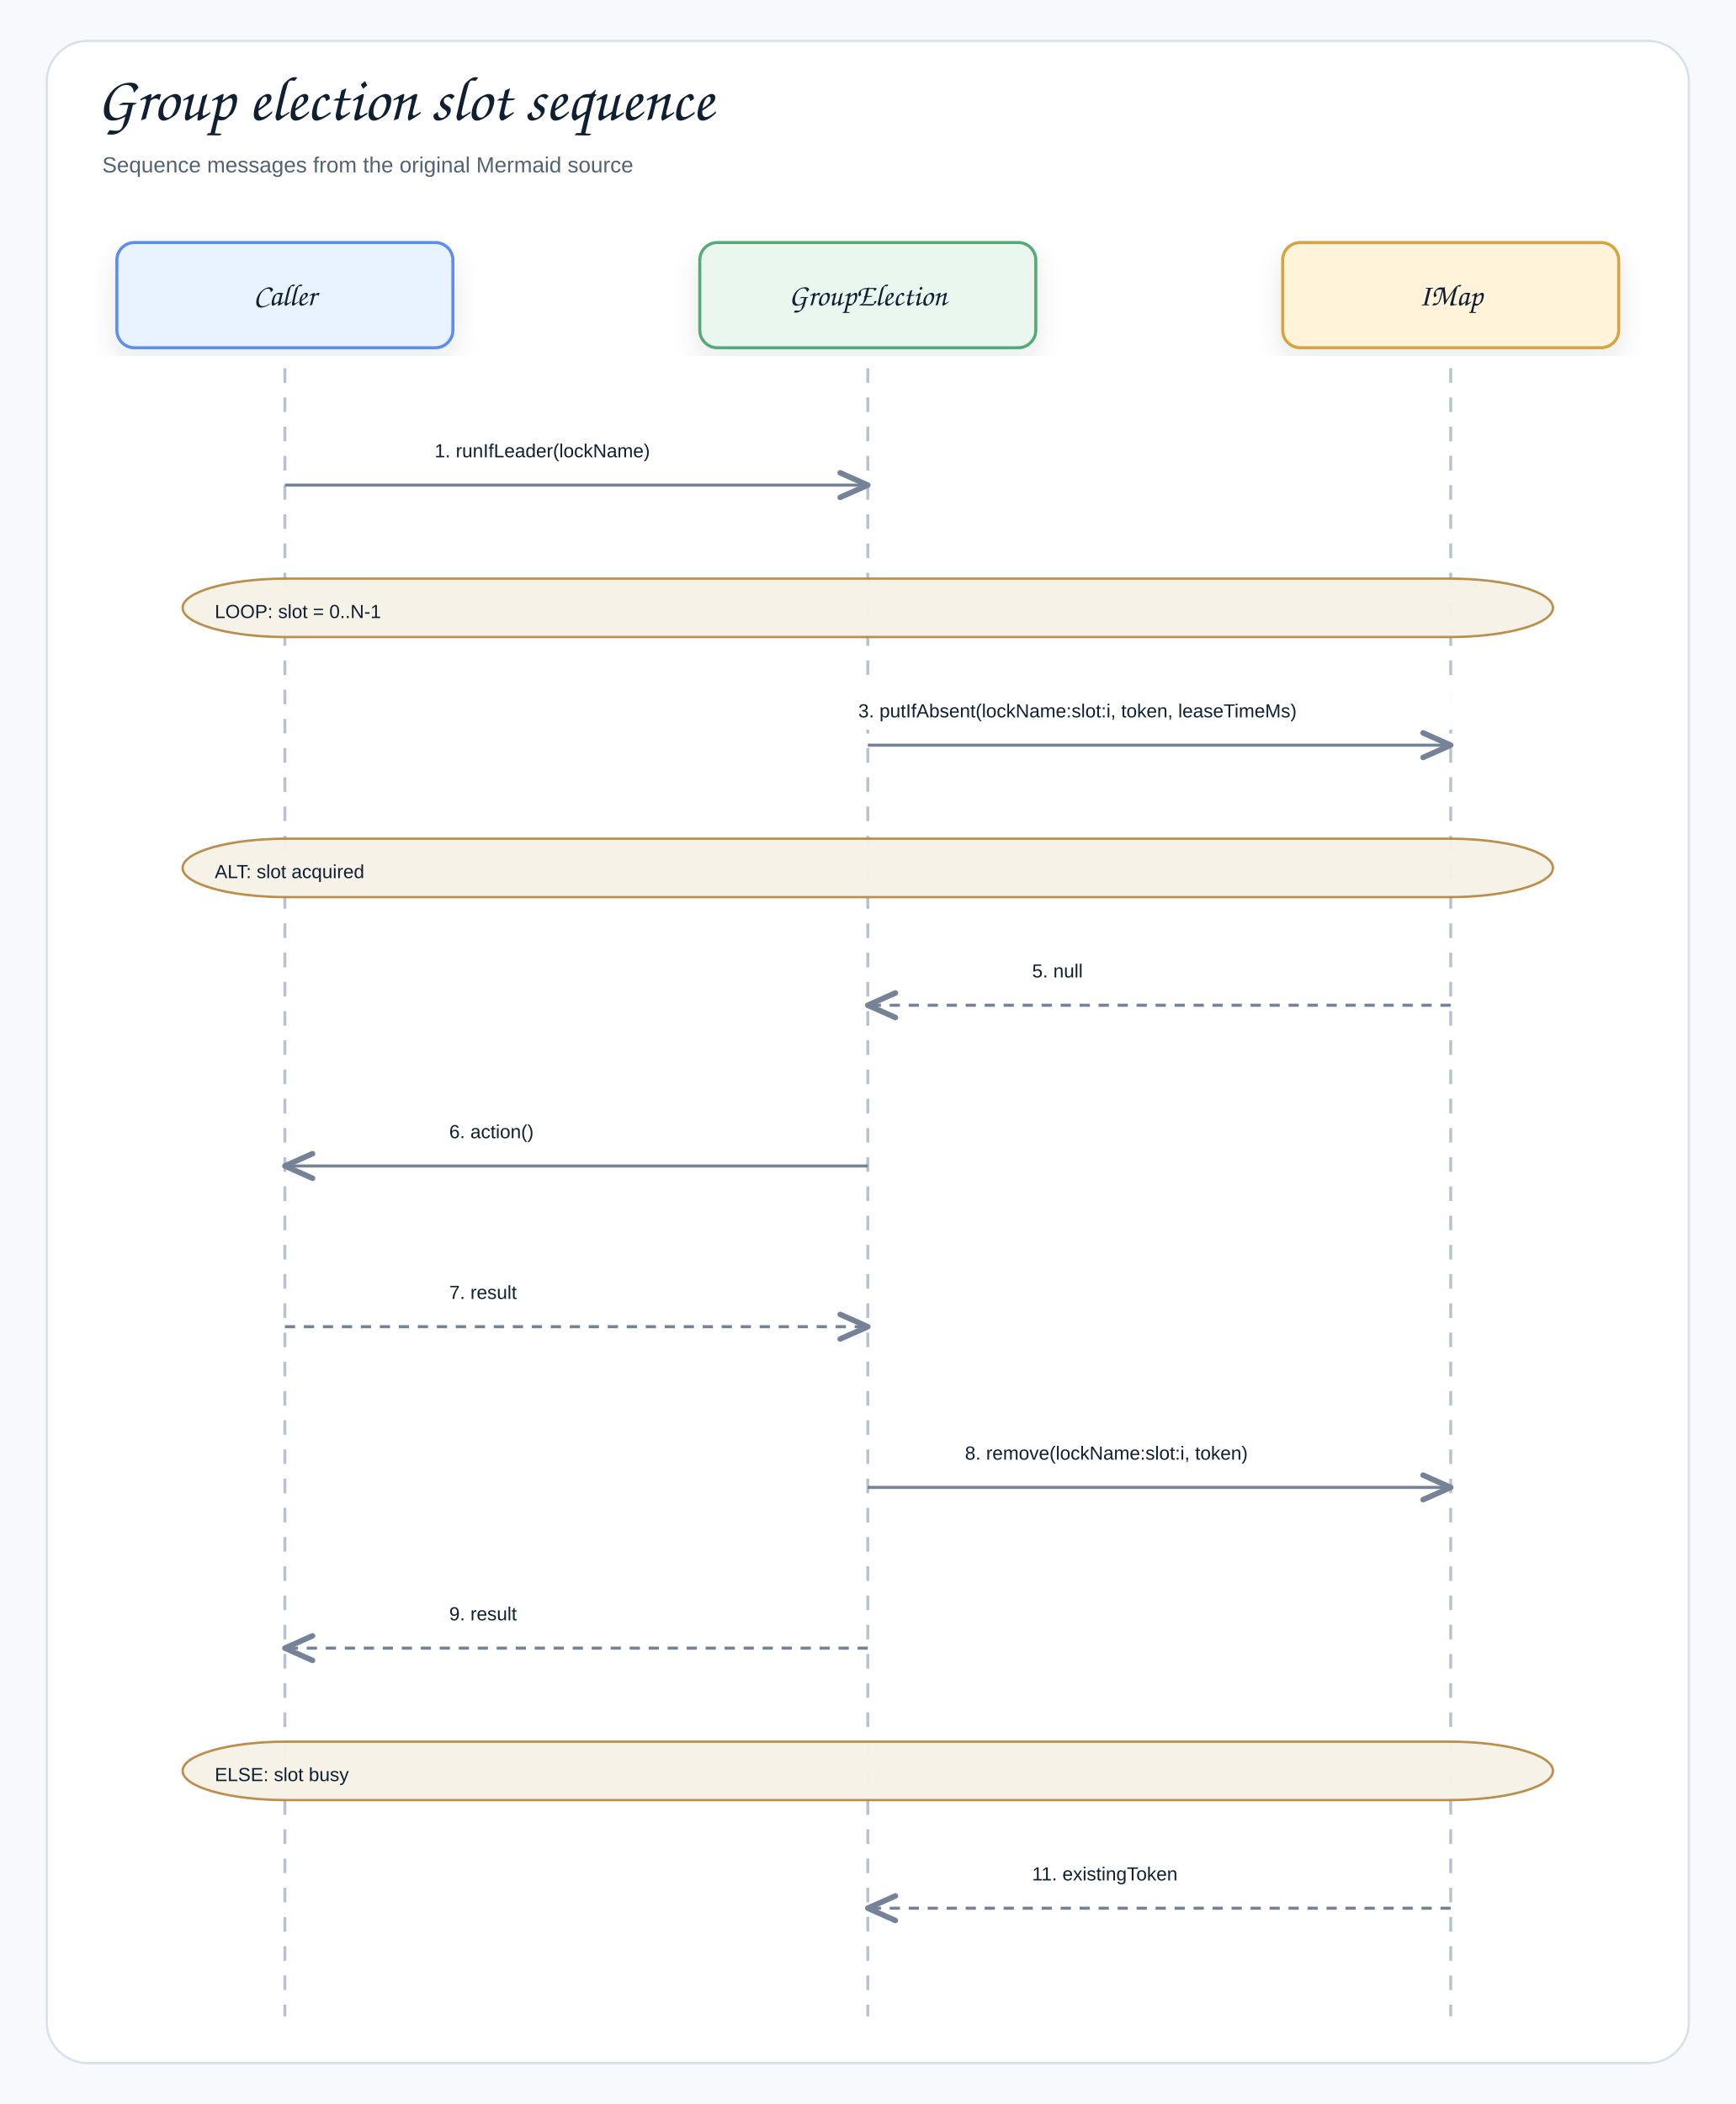
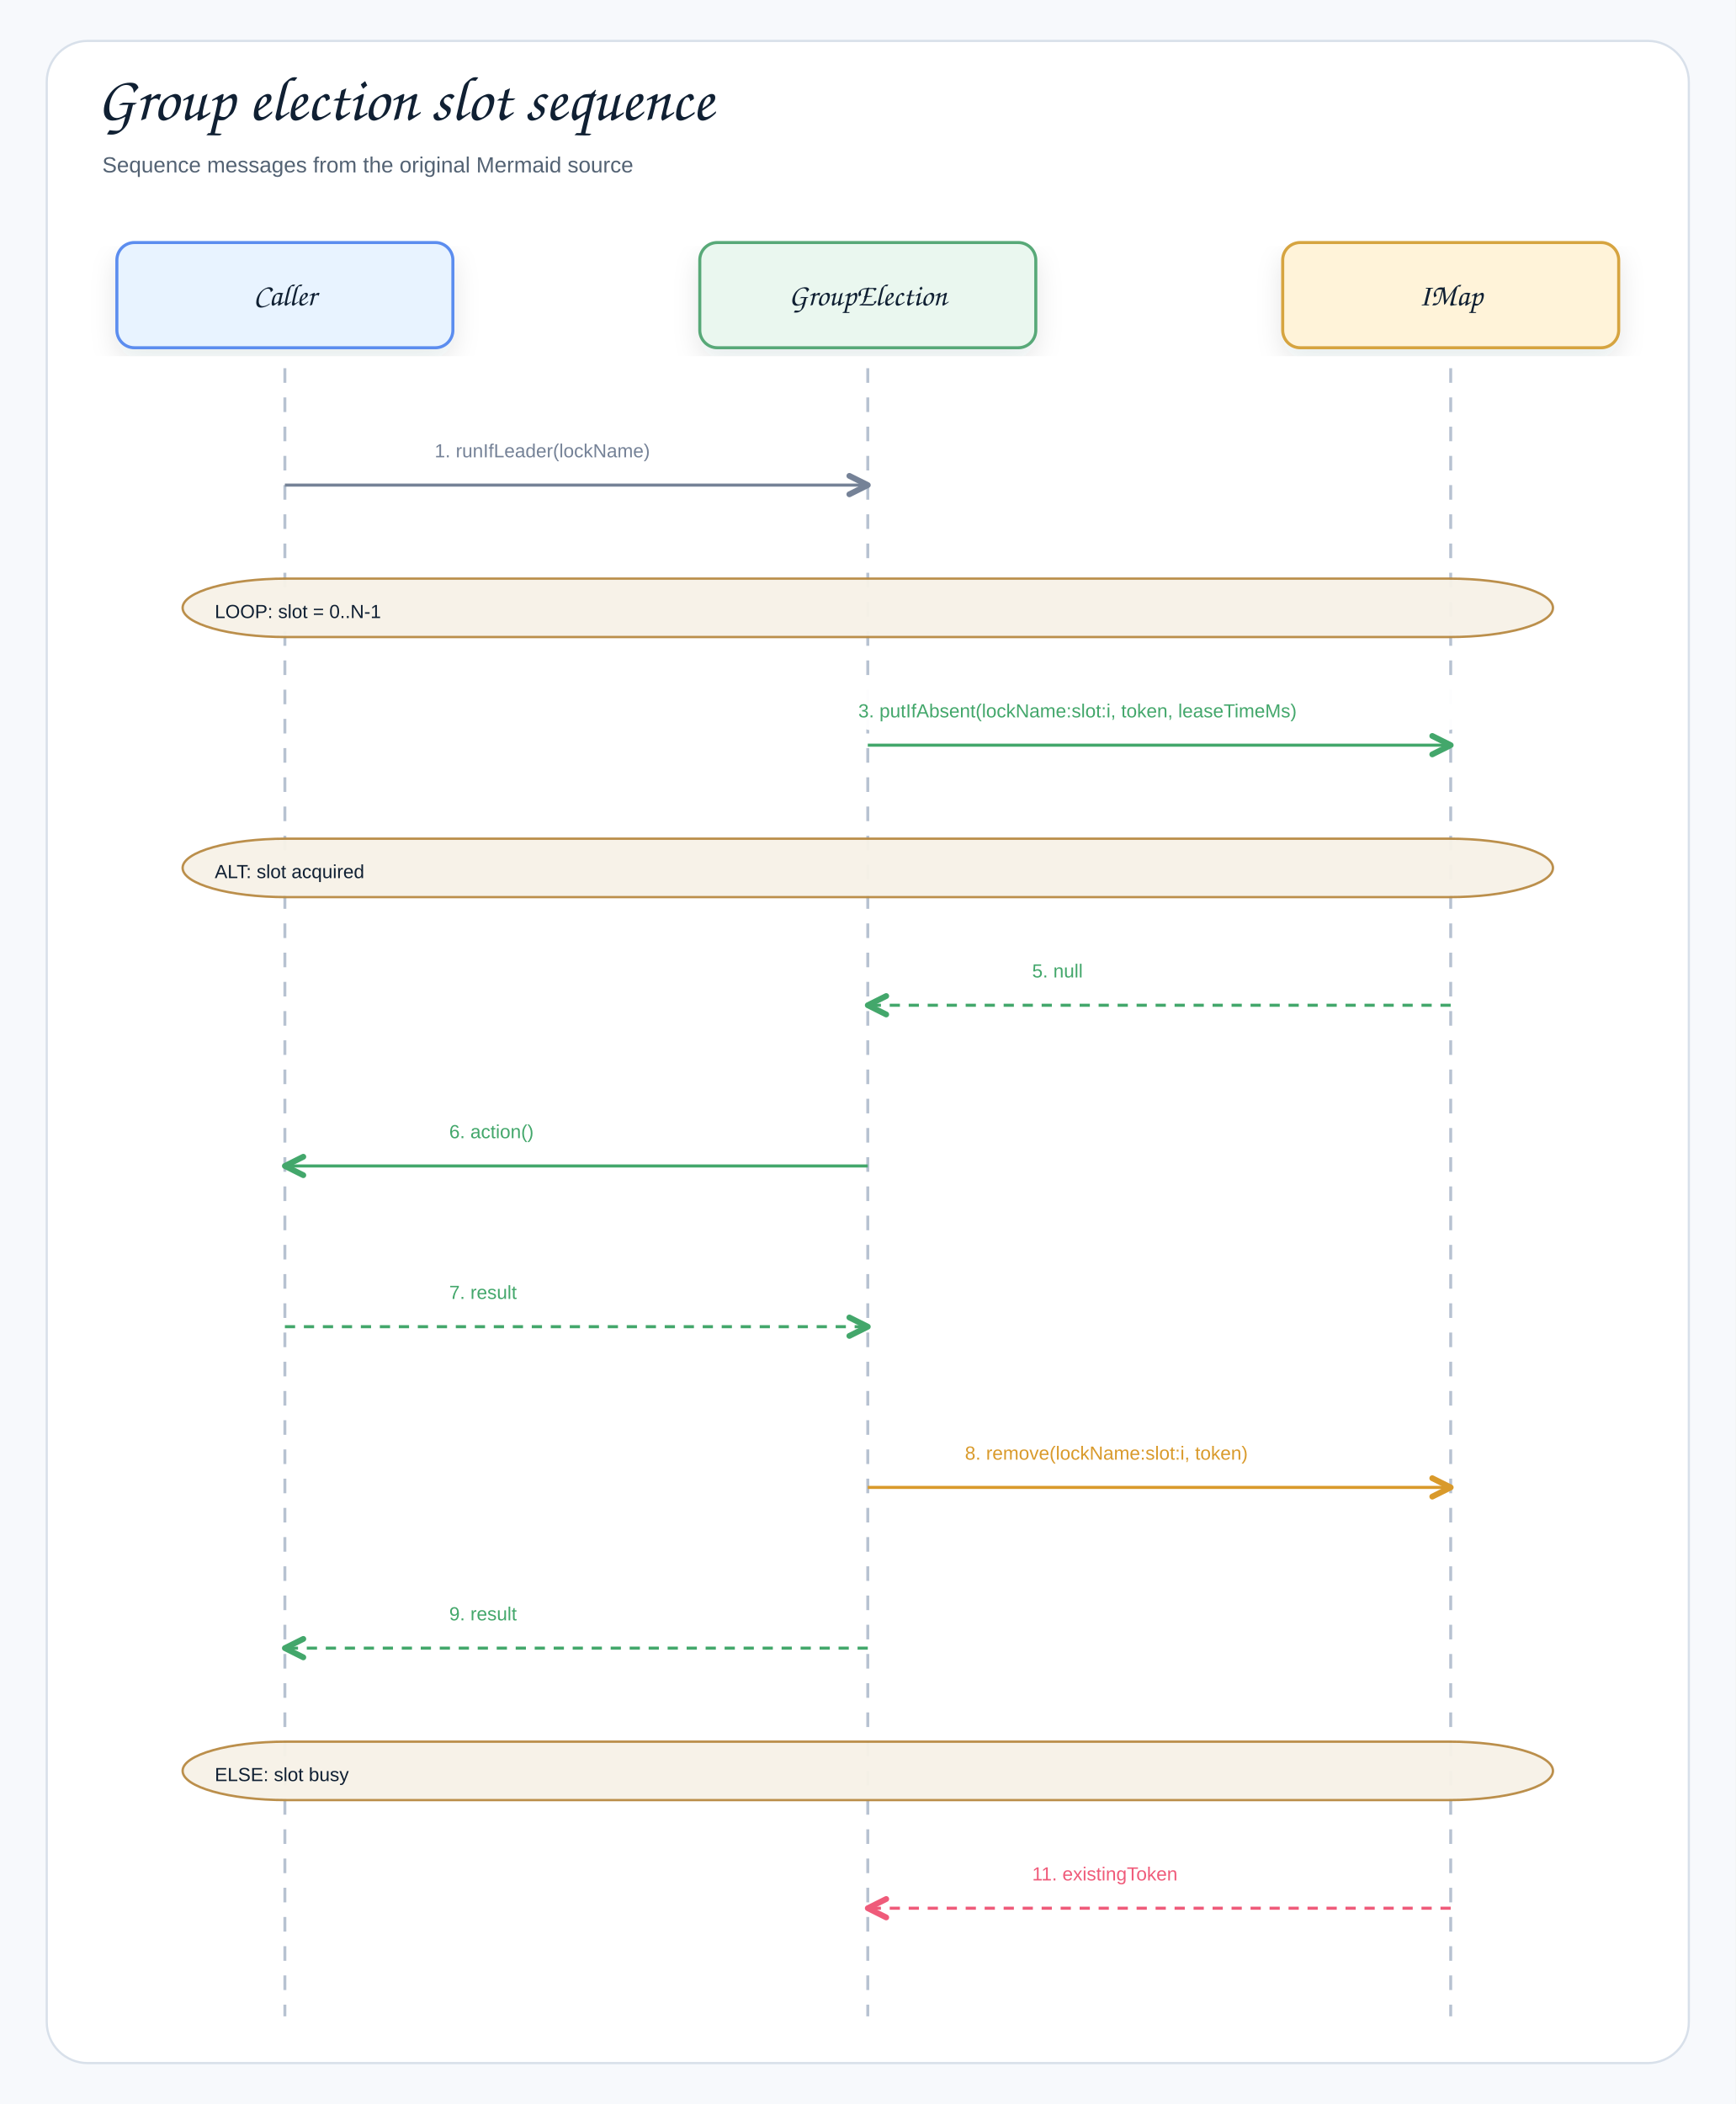
<svg xmlns="http://www.w3.org/2000/svg" width="1188" height="1440" viewBox="0 0 1188 1440" role="img" aria-label="Group election slot sequence (maxLeaders = N)">
  <defs>
    <filter id="shadow" x="-8%" y="-8%" width="116%" height="116%">
      <feDropShadow dx="0" dy="8" stdDeviation="9" flood-color="#1f2937" flood-opacity="0.10" />
    </filter>
    <marker id="openArrow" markerWidth="12" markerHeight="10" refX="10" refY="5" orient="auto" markerUnits="strokeWidth">
      <path d="M 1 1 L 10 5 L 1 9" fill="none" stroke="#758297" stroke-width="1.8" stroke-linecap="round" stroke-linejoin="round" />
    </marker>
    <marker id="inherit" markerWidth="14" markerHeight="12" refX="12" refY="6" orient="auto" markerUnits="strokeWidth">
      <path d="M 0 1 L 12 6 L 0 11 Z" fill="#ffffff" stroke="#758297" stroke-width="1.8" />
    </marker>
    <style>
    .canvas{fill:#f7f9fc}.frame{fill:#fff;stroke:#d8e0ea;stroke-width:1.5}
    .title{font-family:"Architects Daughter","Comic Mono","Comic Sans MS","Comic Sans",cursive;font-size:43px;font-weight:400;fill:#102033}
    .subtitle{font-family:"Comic Mono","Comic Sans MS","Comic Sans","Comic Neue",Arial,sans-serif;font-size:15px;font-weight:400;fill:#536273}
    .label{font-family:"Architects Daughter","Comic Mono","Comic Sans MS","Comic Sans",cursive;font-size:25px;font-weight:400;fill:#102033}
    .smallLabel{font-family:"Architects Daughter","Comic Mono","Comic Sans MS","Comic Sans",cursive;font-size:21px;font-weight:400;fill:#102033}
    .mono{font-family:"Comic Mono","Comic Sans MS","Comic Sans","Comic Neue",Arial,sans-serif;font-size:12px;font-weight:400;fill:#102033}
    .small{font-family:"Comic Mono","Comic Sans MS","Comic Sans","Comic Neue",Arial,sans-serif;font-size:12px;font-weight:400;fill:#536273}
    .strong{font-family:"Comic Mono","Comic Sans MS","Comic Sans","Comic Neue",Arial,sans-serif;font-size:13px;font-weight:400;fill:#102033}
    .card{stroke-width:2.1;filter:url(#shadow)}.compartment{stroke-width:1.5;fill:none}
    .line{stroke:#758297;stroke-width:2.1;fill:none;marker-end:url(#openArrow)}
    .plainLine{stroke:#758297;stroke-width:2.1;fill:none}
    .dashed{stroke:#758297;stroke-width:2.1;stroke-dasharray:7 6;fill:none;marker-end:url(#openArrow)}
    .inheritLine{stroke:#758297;stroke-width:2.2;fill:none;marker-end:url(#inherit)}
    .implLine{stroke:#758297;stroke-width:2.2;stroke-dasharray:8 7;fill:none;marker-end:url(#inherit)}
  </style>
+     <marker id="semanticArrow-neutral" markerWidth="8" markerHeight="8" refX="7" refY="4" orient="auto" markerUnits="strokeWidth">
+       <path d="M 1 1 L 7 4 L 1 7" fill="none" stroke="#758297" stroke-width="1.9" stroke-linecap="round" stroke-linejoin="round" />
+     </marker>
+     <marker id="semanticArrow-leader" markerWidth="8" markerHeight="8" refX="7" refY="4" orient="auto" markerUnits="strokeWidth">
+       <path d="M 1 1 L 7 4 L 1 7" fill="none" stroke="#43A76B" stroke-width="1.9" stroke-linecap="round" stroke-linejoin="round" />
+     </marker>
+     <marker id="semanticArrow-skipped" markerWidth="8" markerHeight="8" refX="7" refY="4" orient="auto" markerUnits="strokeWidth">
+       <path d="M 1 1 L 7 4 L 1 7" fill="none" stroke="#EF5B7A" stroke-width="1.9" stroke-linecap="round" stroke-linejoin="round" />
+     </marker>
+     <marker id="semanticArrow-contention" markerWidth="8" markerHeight="8" refX="7" refY="4" orient="auto" markerUnits="strokeWidth">
+       <path d="M 1 1 L 7 4 L 1 7" fill="none" stroke="#D99A2B" stroke-width="1.9" stroke-linecap="round" stroke-linejoin="round" />
+     </marker>
+     <marker id="semanticArrow-reacquire" markerWidth="8" markerHeight="8" refX="7" refY="4" orient="auto" markerUnits="strokeWidth">
+       <path d="M 1 1 L 7 4 L 1 7" fill="none" stroke="#8B6EEB" stroke-width="1.9" stroke-linecap="round" stroke-linejoin="round" />
+     </marker>
  </defs>
  <rect class="canvas" width="1188" height="1440" />
  <rect class="frame" x="32" y="28" width="1124" height="1384" rx="28" />
  <text class="title" x="66" y="82">Group election slot sequence</text>
  <text class="subtitle" x="70" y="118">Sequence messages from the original Mermaid source</text>
  <rect class="card" x="80" y="166" width="230" height="72" rx="12" fill="#E8F3FF" stroke="#5B8DEF" />
  <text class="smallLabel" x="195" y="209" text-anchor="middle">Caller</text>
  <line class="lifeline" x1="195" y1="252" x2="195" y2="1380" stroke="#b7c2d1" stroke-width="2" stroke-dasharray="10 10" />
  <rect class="card" x="479" y="166" width="230" height="72" rx="12" fill="#EAF7EF" stroke="#58A978" />
  <text class="smallLabel" x="594" y="209" text-anchor="middle">GroupElection</text>
  <line class="lifeline" x1="594" y1="252" x2="594" y2="1380" stroke="#b7c2d1" stroke-width="2" stroke-dasharray="10 10" />
  <rect class="card" x="878" y="166" width="230" height="72" rx="12" fill="#FFF3D9" stroke="#D6A441" />
  <text class="smallLabel" x="993" y="209" text-anchor="middle">IMap</text>
  <line class="lifeline" x1="993" y1="252" x2="993" y2="1380" stroke="#b7c2d1" stroke-width="2" stroke-dasharray="10 10" />
  <rect x="279.5" y="286" width="230" height="40" rx="67" fill="#ffffff" opacity="0.97" />
-   <text class="strong" x="297.5" y="313" text-anchor="start">1. runIfLeader(lockName)</text>
-   <path class="line" d="M195 332 L594 332" />
+   <text class="strong" x="297.5" y="313" text-anchor="start" style="fill:#758297">1. runIfLeader(lockName)</text>
+   <path class="line" d="M195 332 L594 332" data-route-tone="neutral" style="stroke:#758297;marker-end:url(#semanticArrow-neutral)" />
  <rect x="125" y="396" width="938" height="40" rx="71" fill="#F7F1E7" stroke="#B88A44" stroke-width="1.6" opacity="0.96" />
  <text class="strong" x="147" y="423" text-anchor="start">LOOP: slot = 0..N-1</text>
  <rect x="569.5" y="464" width="448" height="40" rx="67" fill="#ffffff" opacity="0.97" />
-   <text class="strong" x="587.5" y="491" text-anchor="start">3. putIfAbsent(lockName:slot:i, token, leaseTimeMs)</text>
-   <path class="line" d="M594 510 L993 510" />
+   <text class="strong" x="587.5" y="491" text-anchor="start" style="fill:#43A76B">3. putIfAbsent(lockName:slot:i, token, leaseTimeMs)</text>
+   <path class="line" d="M594 510 L993 510" data-route-tone="leader" style="stroke:#43A76B;marker-end:url(#semanticArrow-leader)" />
  <rect x="125" y="574" width="938" height="40" rx="71" fill="#F7F1E7" stroke="#B88A44" stroke-width="1.6" opacity="0.96" />
  <text class="strong" x="147" y="601" text-anchor="start">ALT: slot acquired</text>
  <rect x="688.5" y="642" width="210" height="40" rx="67" fill="#ffffff" opacity="0.97" />
-   <text class="strong" x="706.5" y="669" text-anchor="start">5. null</text>
-   <path class="dashed" d="M993 688 L594 688" />
+   <text class="strong" x="706.5" y="669" text-anchor="start" style="fill:#43A76B">5. null</text>
+   <path class="dashed" d="M993 688 L594 688" data-route-tone="leader" style="stroke:#43A76B;marker-end:url(#semanticArrow-leader)" />
  <rect x="289.5" y="752" width="210" height="40" rx="67" fill="#ffffff" opacity="0.97" />
-   <text class="strong" x="307.5" y="779" text-anchor="start">6. action()</text>
-   <path class="line" d="M594 798 L195 798" />
+   <text class="strong" x="307.5" y="779" text-anchor="start" style="fill:#43A76B">6. action()</text>
+   <path class="line" d="M594 798 L195 798" data-route-tone="leader" style="stroke:#43A76B;marker-end:url(#semanticArrow-leader)" />
  <rect x="289.5" y="862" width="210" height="40" rx="67" fill="#ffffff" opacity="0.97" />
-   <text class="strong" x="307.5" y="889" text-anchor="start">7. result</text>
-   <path class="dashed" d="M195 908 L594 908" />
+   <text class="strong" x="307.5" y="889" text-anchor="start" style="fill:#43A76B">7. result</text>
+   <path class="dashed" d="M195 908 L594 908" data-route-tone="leader" style="stroke:#43A76B;marker-end:url(#semanticArrow-leader)" />
  <rect x="642.5" y="972" width="302" height="40" rx="67" fill="#ffffff" opacity="0.97" />
-   <text class="strong" x="660.5" y="999" text-anchor="start">8. remove(lockName:slot:i, token)</text>
-   <path class="line" d="M594 1018 L993 1018" />
+   <text class="strong" x="660.5" y="999" text-anchor="start" style="fill:#D99A2B">8. remove(lockName:slot:i, token)</text>
+   <path class="line" d="M594 1018 L993 1018" data-route-tone="contention" style="stroke:#D99A2B;marker-end:url(#semanticArrow-contention)" />
  <rect x="289.5" y="1082" width="210" height="40" rx="67" fill="#ffffff" opacity="0.97" />
-   <text class="strong" x="307.5" y="1109" text-anchor="start">9. result</text>
-   <path class="dashed" d="M594 1128 L195 1128" />
+   <text class="strong" x="307.5" y="1109" text-anchor="start" style="fill:#43A76B">9. result</text>
+   <path class="dashed" d="M594 1128 L195 1128" data-route-tone="leader" style="stroke:#43A76B;marker-end:url(#semanticArrow-leader)" />
  <rect x="125" y="1192" width="938" height="40" rx="71" fill="#F7F1E7" stroke="#B88A44" stroke-width="1.6" opacity="0.96" />
  <text class="strong" x="147" y="1219" text-anchor="start">ELSE: slot busy</text>
  <rect x="688.5" y="1260" width="210" height="40" rx="67" fill="#ffffff" opacity="0.97" />
-   <text class="strong" x="706.5" y="1287" text-anchor="start">11. existingToken</text>
-   <path class="dashed" d="M993 1306 L594 1306" />
+   <text class="strong" x="706.5" y="1287" text-anchor="start" style="fill:#EF5B7A">11. existingToken</text>
+   <path class="dashed" d="M993 1306 L594 1306" data-route-tone="skipped" style="stroke:#EF5B7A;marker-end:url(#semanticArrow-skipped)" />
</svg>
